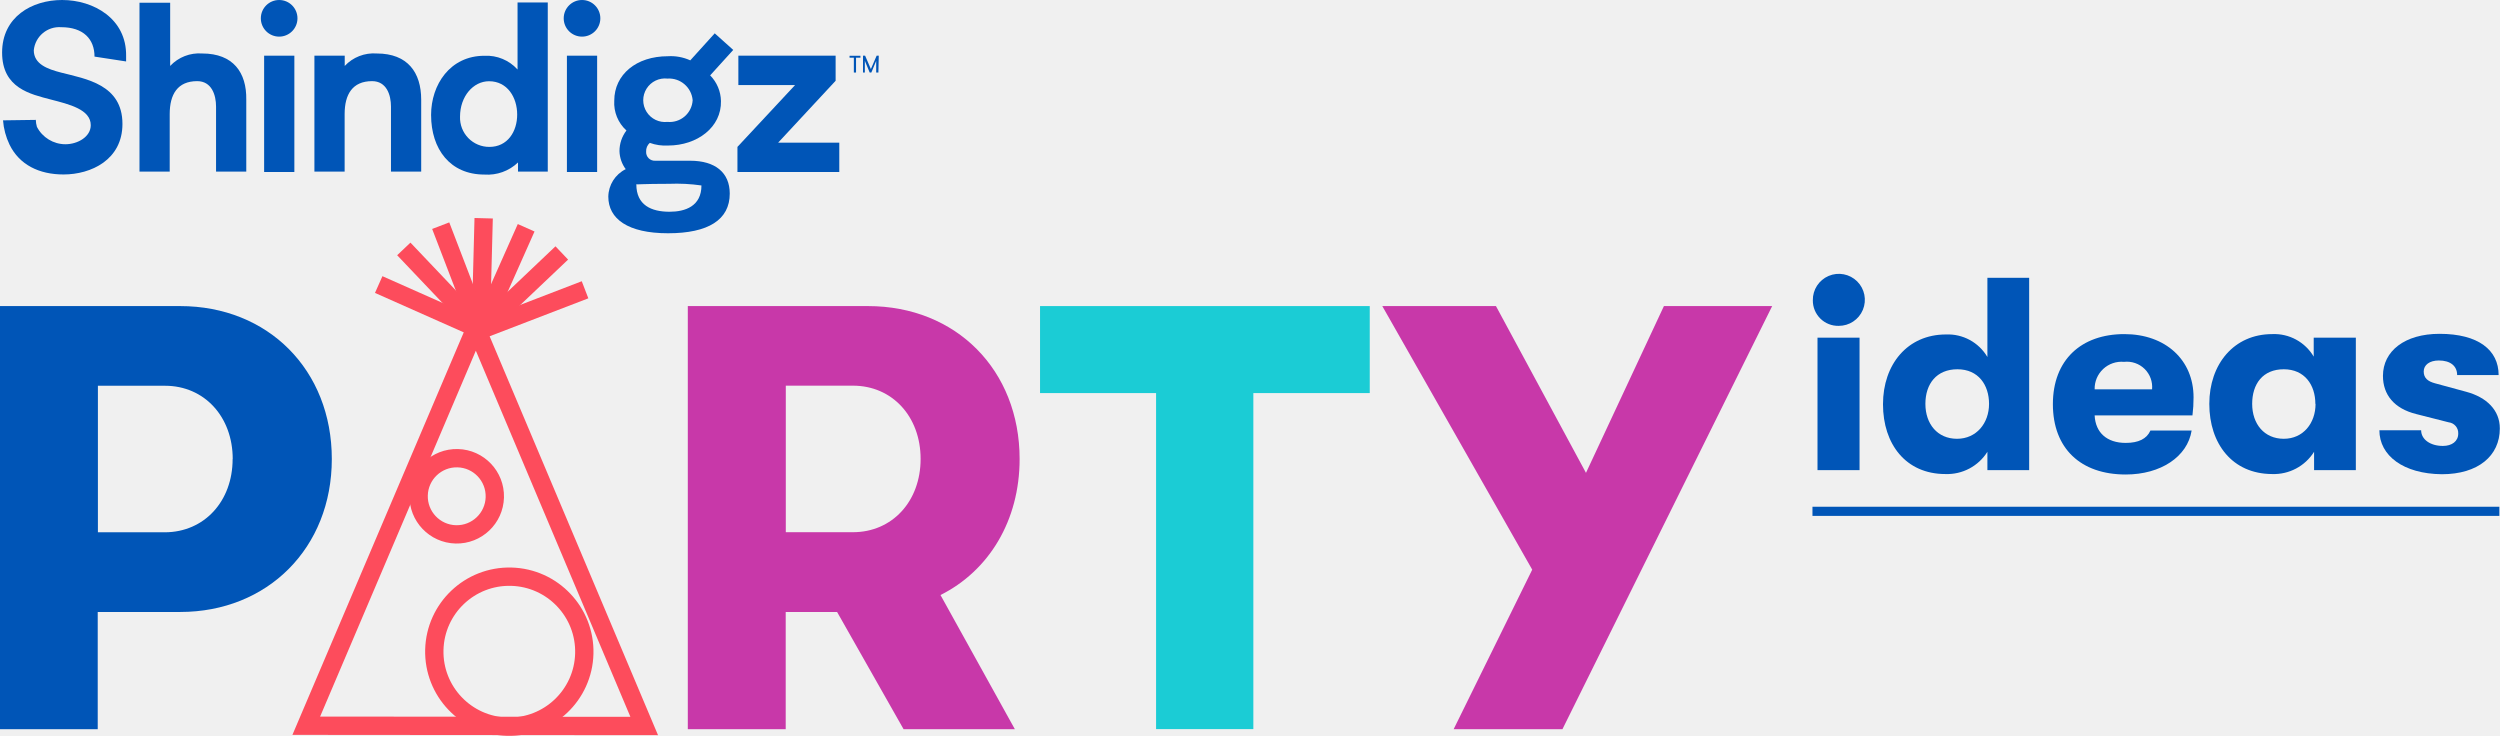
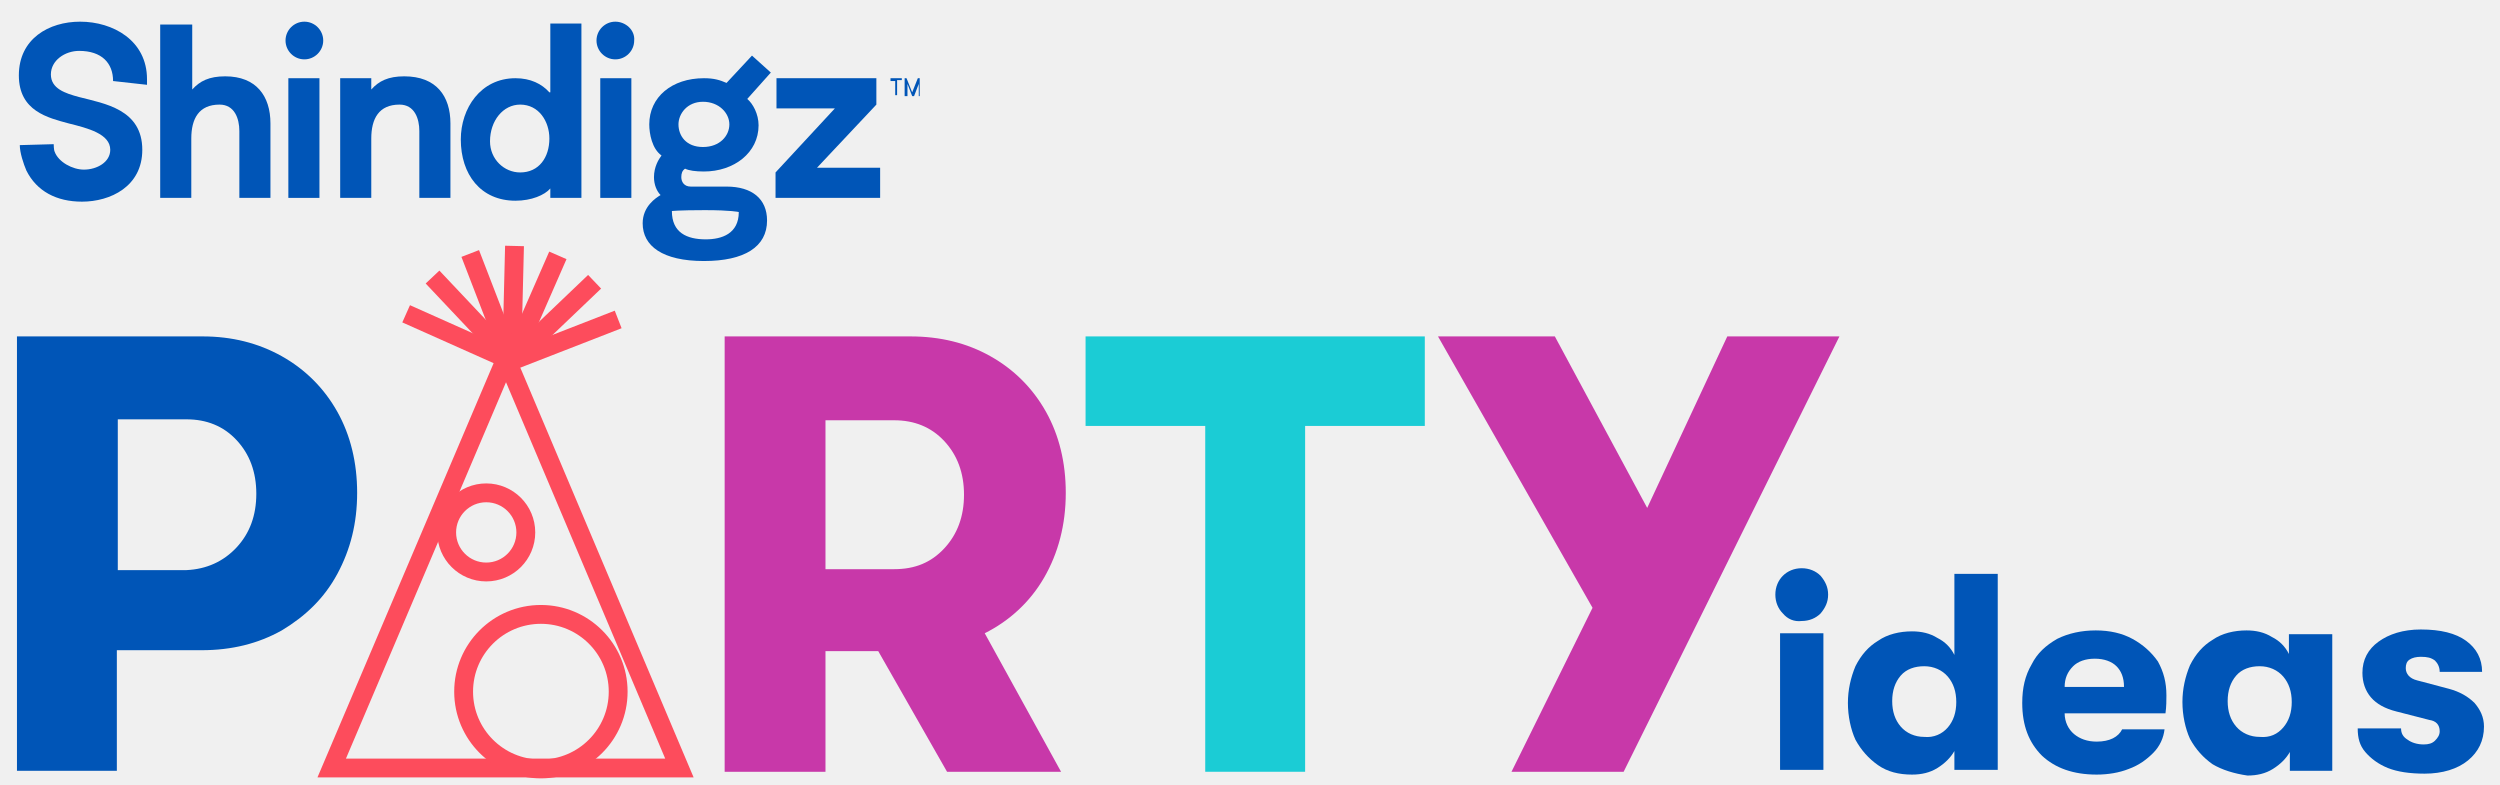
- <svg xmlns="http://www.w3.org/2000/svg" id="Layer_1" data-name="Layer 1" viewBox="0 0 272.97 80.36">
-   <defs>
-     <style>.cls-1{fill:#0055b7;}.cls-2{fill:#c838a9;}.cls-3{fill:#1bccd5;}.cls-4{fill:none;stroke:#fd4c5c;stroke-width:2px;}.cls-4,.cls-5{stroke-miterlimit:10;}.cls-5{fill:#231f20;stroke:#0055b7;}</style>
-   </defs>
-   <path class="cls-1" d="M77,105.38c0,9.7-7,16.7-16.56,16.7h-9v12.8H40.77V88.68H60.43C70.07,88.68,77,95.68,77,105.38Zm-10.82,0c0-4.62-3.1-8-7.39-8H51.46v16h7.33C63.07,113.36,66.17,110,66.17,105.38Z" transform="translate(-40.77 -55.26)" />
-   <path class="cls-2" d="M143.46,120.23l8.12,14.65H139.43l-7.26-12.8h-5.61v12.8H115.87V88.68h19.67c9.64,0,16.56,7,16.56,16.7C152.1,112.11,148.74,117.59,143.46,120.23Zm-16.89-6.86h7.33c4.29,0,7.39-3.37,7.39-8s-3.1-8-7.39-8h-7.33Z" transform="translate(-40.77 -55.26)" />
-   <path class="cls-3" d="M167,98.18H154.33v-9.5h36v9.5H177.62v36.69H167Z" transform="translate(-40.77 -55.26)" />
-   <path class="cls-2" d="M234.27,88.68l-22.9,46.2H199.49l8.58-17.42L191.7,88.68h12.41l9.83,18.21,8.51-18.21Z" transform="translate(-40.77 -55.26)" />
-   <line class="cls-4" x1="52.81" y1="23.83" x2="52.49" y2="36.02" />
-   <line class="cls-4" x1="61.34" y1="27.62" x2="52.49" y2="36.02" />
-   <line class="cls-4" x1="52.49" y1="36.02" x2="44.09" y2="27.18" />
-   <line class="cls-4" x1="48.12" y1="24.64" x2="52.49" y2="36.02" />
-   <line class="cls-4" x1="63.88" y1="31.64" x2="52.49" y2="36.02" />
-   <line class="cls-4" x1="57.45" y1="24.87" x2="52.49" y2="36.02" />
-   <line class="cls-4" x1="52.49" y1="36.02" x2="41.35" y2="31.07" />
-   <polygon class="cls-4" points="51.96 35.73 33.44 79.24 70.34 79.27 51.96 35.73" />
-   <circle class="cls-4" cx="96.38" cy="126.43" r="8.19" transform="translate(-73.25 164.26) rotate(-88.53)" />
-   <circle class="cls-4" cx="90.64" cy="109.46" r="4.16" transform="translate(-61.88 141.99) rotate(-88.53)" />
-   <path class="cls-1" d="M238.71,88.05a2.84,2.84,0,1,1,2.82,2.79A2.76,2.76,0,0,1,238.71,88.05Zm.51,4.08h4.59v14.46h-4.59Z" transform="translate(-40.77 -55.26)" />
-   <path class="cls-1" d="M262.33,85.59v21h-4.56v-2a5.19,5.19,0,0,1-4.59,2.43c-4.32,0-6.81-3.27-6.81-7.62s2.67-7.62,6.87-7.62a5,5,0,0,1,4.53,2.46V93h0V85.59Zm-4.38,13.77c0-2.07-1.17-3.78-3.45-3.78S251,97.17,251,99.36s1.32,3.81,3.45,3.81S257.95,101.46,257.95,99.36Z" transform="translate(-40.77 -55.26)" />
-   <path class="cls-1" d="M280.16,100.62H269.48c.09,1.89,1.35,3,3.39,3q2.11,0,2.7-1.35h4.5c-.45,2.85-3.36,4.8-7.2,4.8-4.92,0-7.95-2.85-7.95-7.68s3.09-7.65,7.8-7.65c4.5,0,7.56,2.82,7.56,6.9A15.69,15.69,0,0,1,280.16,100.62Zm-4.41-2.85a2.76,2.76,0,0,0-3.06-3,2.94,2.94,0,0,0-3.21,3Z" transform="translate(-40.77 -55.26)" />
-   <path class="cls-1" d="M282,99.36c0-4.32,2.67-7.62,6.87-7.62a5,5,0,0,1,4.53,2.46V92.13H298v14.46h-4.56v-2a5.19,5.19,0,0,1-4.59,2.43C284.51,107,282,103.71,282,99.36Zm11.58,0c0-2.07-1.17-3.78-3.45-3.78s-3.45,1.59-3.45,3.78,1.32,3.81,3.45,3.81S293.6,101.46,293.6,99.36Z" transform="translate(-40.77 -55.26)" />
-   <path class="cls-1" d="M300.57,102.24h4.56c0,1,1,1.71,2.37,1.71,1,0,1.68-.51,1.68-1.35a1.18,1.18,0,0,0-1.05-1.23l-3.54-.9c-2.4-.6-3.63-2.1-3.63-4.17,0-2.7,2.37-4.59,6.18-4.59,4.23,0,6.45,1.77,6.45,4.5h-4.53c0-1-.75-1.59-2-1.59-1,0-1.65.48-1.65,1.2s.45,1.08,1.23,1.29l3.42.93c2.22.6,3.66,2,3.66,4,0,3-2.37,5-6.33,5C303.18,107,300.57,105,300.57,102.24Z" transform="translate(-40.77 -55.26)" />
-   <path class="cls-1" d="M62.85,61.1a4.34,4.34,0,0,0-3.5,1.36V55.56H56V74h3.3V67.71c0-2.14.85-3.59,3-3.59,1.58,0,2.06,1.51,2.06,2.77V74h3.3V66.15C67.71,63.17,66.23,61.1,62.85,61.1Z" transform="translate(-40.77 -55.26)" />
-   <rect class="cls-1" x="28.84" y="6.08" width="3.3" height="12.7" />
-   <path class="cls-1" d="M81.91,61.1a4.34,4.34,0,0,0-3.5,1.36V61.34H75.1V74h3.3V67.71c0-2.14.85-3.59,3-3.59,1.58,0,2.06,1.51,2.06,2.77V74h3.3V66.15C86.76,63.17,85.28,61.1,81.91,61.1Z" transform="translate(-40.77 -55.26)" />
-   <path class="cls-1" d="M97.28,62.85a4.56,4.56,0,0,0-3.62-1.5c-3.75,0-5.82,3.16-5.82,6.46,0,3.74,2.08,6.51,5.82,6.51A4.81,4.81,0,0,0,97.33,73V74h3.25V55.53h-3.3ZM94.21,71.3A3.19,3.19,0,0,1,91,68c0-2.23,1.45-3.87,3.17-3.87,2,0,3.07,1.77,3.07,3.64S96.18,71.3,94.21,71.3Z" transform="translate(-40.77 -55.26)" />
-   <rect class="cls-1" x="61.9" y="6.08" width="3.3" height="12.7" />
-   <path class="cls-1" d="M104.32,55.26h0a2,2,0,0,0-2,2h0a2,2,0,0,0,2,2h0a2,2,0,0,0,2-2h0A2,2,0,0,0,104.32,55.26Z" transform="translate(-40.77 -55.26)" />
-   <path class="cls-1" d="M71.25,55.26h0a2,2,0,0,0-2,2h0a2,2,0,0,0,2,2h0a2,2,0,0,0,2-2h0A2,2,0,0,0,71.25,55.26Z" transform="translate(-40.77 -55.26)" />
-   <polygon class="cls-1" points="84.96 15.58 91.24 8.82 91.24 6.08 80.62 6.08 80.62 9.29 86.81 9.29 80.52 16.04 80.52 18.78 91.64 18.78 91.64 15.58 84.96 15.58" />
-   <path class="cls-1" d="M47.55,55.26C44.24,55.26,41,57.11,41,61s3.09,4.54,5.33,5.13c2,.52,4.35,1.08,4.35,2.8,0,1.26-1.42,2.08-2.77,2.08a3.51,3.51,0,0,1-3.11-1.9,3.11,3.11,0,0,1-.12-.76l-3.58.05a7.43,7.43,0,0,0,.71,2.65c1.07,2.19,3.21,3.26,5.9,3.26,3,0,6.43-1.6,6.43-5.52,0-4.31-4-4.91-6.68-5.6-1.53-.39-3-.94-3-2.44a2.8,2.8,0,0,1,3-2.52c2.4,0,3.63,1.29,3.63,3.21l3.45.53c0-.21,0-.41,0-.6C54.6,57.31,51,55.26,47.55,55.26Z" transform="translate(-40.77 -55.26)" />
-   <path class="cls-1" d="M118.81,58.9l-2.67,2.95a5.14,5.14,0,0,0-2.45-.45c-3.44,0-5.85,2-5.85,4.85a4.06,4.06,0,0,0,1.33,3.26,3.68,3.68,0,0,0-.76,2.27,3.46,3.46,0,0,0,.68,1.95,3.41,3.41,0,0,0-1.9,3c0,2.42,2.13,4,6.52,4s6.74-1.47,6.74-4.33c0-2.3-1.59-3.59-4.32-3.59h-3.81a.94.94,0,0,1-1-1,1.18,1.18,0,0,1,.4-.95,5,5,0,0,0,2,.29c3.18,0,5.84-2,5.77-4.86a4.09,4.09,0,0,0-1.18-2.8l2.52-2.78Zm-5,16.43a19.31,19.31,0,0,1,3.55.18c0,2.27-1.78,2.87-3.48,2.87-2,0-3.63-.72-3.63-3C110.25,75.42,111,75.33,113.8,75.33Zm-.16-6.76a2.38,2.38,0,1,1,0-4.73,2.59,2.59,0,0,1,2.75,2.36A2.52,2.52,0,0,1,113.64,68.57Z" transform="translate(-40.77 -55.26)" />
-   <path class="cls-1" d="M134,61.56h-.47v-.21h1.19v.21h-.48v1.62H134Z" transform="translate(-40.77 -55.26)" />
-   <path class="cls-1" d="M136.68,63.18h-.24V61.9l-.53,1.28h-.18l-.53-1.28v1.28H135V61.34h.23l.63,1.46.63-1.46h.23Z" transform="translate(-40.77 -55.26)" />
-   <line class="cls-5" x1="197.9" y1="55.83" x2="272.9" y2="55.83" />
+ <svg xmlns="http://www.w3.org/2000/svg" version="1.1" id="Layer_1" x="0px" y="0px" viewBox="0 0 265.3 83.3" style="enable-background:new 0 0 265.3 83.3;" xml:space="preserve">
+   <style type="text/css">
+ 	.Drop_x0020_Shadow{fill:none;}
+ 	.Round_x0020_Corners_x0020_2_x0020_pt{fill:#FFFFFF;stroke:#231F20;stroke-miterlimit:10;}
+ 	.Live_x0020_Reflect_x0020_X{fill:none;}
+ 	.Bevel_x0020_Soft{fill:url(#SVGID_1_);}
+ 	.Dusk{fill:#FFFFFF;}
+ 	.Foliage_GS{fill:#FFDD00;}
+ 	.Pompadour_GS{fill-rule:evenodd;clip-rule:evenodd;fill:#44ADE2;}
+ 	.st0{fill:#0055B7;}
+ 	.st1{fill:#C838A9;}
+ 	.st2{fill:#1BCCD5;}
+ 	.st3{fill:none;stroke:#FD4C5C;stroke-width:2;stroke-miterlimit:10;}
+ </style>
+   <linearGradient id="SVGID_1_" gradientUnits="userSpaceOnUse" x1="87" y1="55" x2="87.707" y2="55.707">
+     <stop offset="0" style="stop-color:#DEDFE3" />
+     <stop offset="0.178" style="stop-color:#DADBDF" />
+     <stop offset="0.361" style="stop-color:#CECFD3" />
+     <stop offset="0.546" style="stop-color:#B9BCBF" />
+     <stop offset="0.732" style="stop-color:#9CA0A2" />
+     <stop offset="0.918" style="stop-color:#787D7E" />
+     <stop offset="1" style="stop-color:#656B6C" />
+   </linearGradient>
+   <g>
+     <path class="st0" d="M29.9,37.8c2.5,1.4,4.5,3.4,5.9,5.9c1.4,2.5,2.1,5.4,2.1,8.6c0,3.2-0.7,6-2.1,8.6c-1.4,2.6-3.4,4.5-5.9,6   c-2.5,1.4-5.3,2.1-8.5,2.1h-9v12.8H1.8V35.7h19.7C24.6,35.7,27.4,36.4,29.9,37.8z M25.1,58.1c1.4-1.5,2.1-3.4,2.1-5.7   c0-2.3-0.7-4.2-2.1-5.7c-1.4-1.5-3.2-2.2-5.3-2.2h-7.3v16h7.3C21.9,60.4,23.7,59.6,25.1,58.1z" />
+     <path class="st1" d="M110.8,61.3c-1.5,2.6-3.7,4.6-6.3,5.9l8.1,14.7h-12.1l-7.3-12.8h-5.6v12.8H76.9V35.7h19.7c3.2,0,6,0.7,8.5,2.1   c2.5,1.4,4.5,3.4,5.9,5.9c1.4,2.5,2.1,5.4,2.1,8.6C113.1,55.7,112.3,58.7,110.8,61.3z M87.6,60.4h7.3c2.2,0,3.9-0.7,5.3-2.2   c1.4-1.5,2.1-3.4,2.1-5.7c0-2.3-0.7-4.2-2.1-5.7c-1.4-1.5-3.2-2.2-5.3-2.2h-7.3V60.4z" />
+     <path class="st2" d="M127.9,45.2h-12.7v-9.5h36v9.5h-12.7v36.7h-10.6V45.2z" />
+     <path class="st1" d="M195.2,35.7l-22.9,46.2h-11.9l8.6-17.4l-16.4-28.8H165l9.8,18.2l8.5-18.2H195.2z" />
+   </g>
+   <g>
+     <g>
+       <g>
+         <line class="st3" x1="54.6" y1="26.1" x2="54.3" y2="38.3" />
+         <line class="st3" x1="63.1" y1="29.9" x2="54.3" y2="38.3" />
+         <line class="st3" x1="54.3" y1="38.3" x2="45.9" y2="29.4" />
+       </g>
+       <g>
+         <line class="st3" x1="49.9" y1="26.9" x2="54.3" y2="38.3" />
+         <line class="st3" x1="65.6" y1="33.9" x2="54.3" y2="38.3" />
+         <line class="st3" x1="59.2" y1="27.1" x2="54.3" y2="38.3" />
+         <line class="st3" x1="54.3" y1="38.3" x2="43.1" y2="33.3" />
+       </g>
+     </g>
+     <g>
+       <polygon class="st3" points="53.7,38 35.2,81.5 72.1,81.5   " />
+       <circle class="st3" cx="57.4" cy="73.4" r="8.2" />
+       <circle class="st3" cx="51.6" cy="56.5" r="4.2" />
+     </g>
+   </g>
+   <g>
+     <path class="st0" d="M189.2,65.1c-0.5-0.5-0.8-1.2-0.8-2c0-0.8,0.3-1.5,0.8-2s1.2-0.8,2-0.8c0.8,0,1.5,0.3,2,0.8   c0.5,0.6,0.8,1.2,0.8,2c0,0.8-0.3,1.4-0.8,2c-0.5,0.5-1.2,0.8-2,0.8C190.4,66,189.7,65.7,189.2,65.1z M188.9,67.2h4.6v14.5h-4.6   V67.2z" />
+     <path class="st0" d="M212,68.1L212,68.1l0,13.6h-4.6v-2c-0.4,0.7-1,1.3-1.8,1.8c-0.8,0.5-1.7,0.7-2.7,0.7c-1.4,0-2.6-0.3-3.6-1   c-1-0.7-1.8-1.6-2.4-2.7c-0.5-1.1-0.8-2.5-0.8-3.9c0-1.4,0.3-2.7,0.8-3.9c0.6-1.2,1.4-2.1,2.4-2.7c1-0.7,2.3-1,3.6-1   c1,0,1.9,0.2,2.7,0.7c0.8,0.4,1.4,1,1.8,1.8v-8.6h4.6V68.1z M206.7,77.2c0.6-0.7,0.9-1.6,0.9-2.7c0-1.1-0.3-2-0.9-2.7   c-0.6-0.7-1.5-1.1-2.5-1.1c-1,0-1.9,0.3-2.5,1c-0.6,0.7-0.9,1.6-0.9,2.7c0,1.1,0.3,2,0.9,2.7c0.6,0.7,1.5,1.1,2.5,1.1   C205.2,78.3,206.1,77.9,206.7,77.2z" />
+     <path class="st0" d="M229.8,75.7h-10.7c0,0.9,0.4,1.7,1,2.2c0.6,0.5,1.4,0.8,2.4,0.8c1.4,0,2.3-0.5,2.7-1.3h4.5   c-0.1,0.9-0.5,1.8-1.2,2.5c-0.7,0.7-1.5,1.3-2.6,1.7c-1,0.4-2.2,0.6-3.4,0.6c-2.5,0-4.4-0.7-5.8-2c-1.4-1.4-2.1-3.2-2.1-5.6   c0-1.6,0.3-2.9,1-4.1c0.6-1.2,1.5-2,2.7-2.7c1.2-0.6,2.6-0.9,4.1-0.9c1.5,0,2.8,0.3,3.9,0.9c1.1,0.6,2,1.4,2.7,2.4   c0.6,1.1,0.9,2.2,0.9,3.6C229.9,74.3,229.9,75,229.8,75.7z M225.4,72.9c0-1-0.3-1.7-0.8-2.2c-0.5-0.5-1.3-0.8-2.3-0.8   c-1,0-1.8,0.3-2.3,0.8c-0.6,0.6-0.9,1.3-0.9,2.2H225.4z" />
+     <path class="st0" d="M234.8,81.1c-1-0.7-1.8-1.6-2.4-2.7c-0.5-1.1-0.8-2.5-0.8-3.9c0-1.4,0.3-2.7,0.8-3.9c0.6-1.2,1.4-2.1,2.4-2.7   c1-0.7,2.3-1,3.6-1c1,0,1.9,0.2,2.7,0.7c0.8,0.4,1.4,1,1.8,1.8v-2.1h4.6v14.5H243v-2c-0.4,0.7-1,1.3-1.8,1.8   c-0.8,0.5-1.7,0.7-2.7,0.7C237.1,82.1,235.8,81.7,234.8,81.1z M242.3,77.2c0.6-0.7,0.9-1.6,0.9-2.7c0-1.1-0.3-2-0.9-2.7   c-0.6-0.7-1.5-1.1-2.5-1.1c-1,0-1.9,0.3-2.5,1c-0.6,0.7-0.9,1.6-0.9,2.7c0,1.1,0.3,2,0.9,2.7c0.6,0.7,1.5,1.1,2.5,1.1   C240.9,78.3,241.7,77.9,242.3,77.2z" />
+     <path class="st0" d="M253.4,81.5c-1-0.4-1.8-1-2.4-1.7c-0.6-0.7-0.8-1.5-0.8-2.5h4.6c0,0.5,0.2,0.9,0.7,1.2c0.4,0.3,1,0.5,1.7,0.5   c0.5,0,0.9-0.1,1.2-0.4s0.5-0.6,0.5-1c0-0.7-0.4-1.1-1.1-1.2l-3.5-0.9c-1.2-0.3-2.1-0.8-2.7-1.5c-0.6-0.7-0.9-1.6-0.9-2.6   c0-1.4,0.6-2.5,1.7-3.3c1.1-0.8,2.6-1.3,4.5-1.3c2.1,0,3.7,0.4,4.8,1.2c1.1,0.8,1.7,1.9,1.7,3.3h-4.5c0-0.5-0.2-0.9-0.5-1.2   c-0.4-0.3-0.8-0.4-1.5-0.4c-0.5,0-0.9,0.1-1.2,0.3c-0.3,0.2-0.4,0.5-0.4,0.9c0,0.6,0.4,1.1,1.2,1.3l3.4,0.9c1.1,0.3,2,0.8,2.7,1.5   c0.6,0.7,1,1.5,1,2.5c0,1.5-0.6,2.7-1.7,3.6s-2.7,1.4-4.6,1.4C255.7,82.1,254.4,81.9,253.4,81.5z" />
+   </g>
+   <g>
+     <g>
+       <path class="st0" d="M23.9,8.1c-1.7,0-2.7,0.5-3.5,1.4V2.6H17V21h3.3v-6.3c0-2.1,0.8-3.6,3-3.6c1.6,0,2.1,1.5,2.1,2.8V21h3.3v-7.9    C28.7,10.2,27.2,8.1,23.9,8.1z" />
+       <rect x="30.6" y="8.3" class="st0" width="3.3" height="12.7" />
+       <path class="st0" d="M42.9,8.1c-1.7,0-2.7,0.5-3.5,1.4V8.3h-3.3V21h3.3v-6.3c0-2.1,0.8-3.6,3-3.6c1.6,0,2.1,1.5,2.1,2.8V21h3.3    v-7.9C47.8,10.2,46.3,8.1,42.9,8.1z" />
+       <path class="st0" d="M58.3,9.8c-0.8-0.9-2-1.5-3.6-1.5c-3.7,0-5.8,3.2-5.8,6.5c0,3.7,2.1,6.5,5.8,6.5c1.7,0,3.1-0.6,3.7-1.3V21    h3.3V2.5h-3.3V9.8z M55.2,18.3c-1.7,0-3.2-1.4-3.2-3.3c0-2.2,1.4-3.9,3.2-3.9c2,0,3.1,1.8,3.1,3.6C58.3,16.7,57.2,18.3,55.2,18.3z    " />
+       <rect x="63.7" y="8.3" class="st0" width="3.3" height="12.7" />
+       <path class="st0" d="M65.3,2.3L65.3,2.3c-1.1,0-2,0.9-2,2l0,0c0,1.1,0.9,2,2,2h0c1.1,0,2-0.9,2-2l0,0C67.4,3.2,66.4,2.3,65.3,2.3z    " />
+       <path class="st0" d="M32.3,2.3L32.3,2.3c-1.1,0-2,0.9-2,2l0,0c0,1.1,0.9,2,2,2h0c1.1,0,2-0.9,2-2l0,0C34.3,3.2,33.4,2.3,32.3,2.3z    " />
+       <polygon class="st0" points="86.7,17.8 93,11.1 93,8.3 82.4,8.3 82.4,11.5 88.6,11.5 82.3,18.3 82.3,21 93.4,21 93.4,17.8   " />
+       <path class="st0" d="M8.5,2.3C5.2,2.3,2,4.1,2,8c0,3.8,3.1,4.5,5.3,5.1c2,0.5,4.4,1.1,4.4,2.8c0,1.3-1.4,2.1-2.8,2.1    c-1.2,0-2.7-0.8-3.1-1.9c-0.1-0.2-0.1-0.8-0.1-0.8l-3.6,0.1c0,0.8,0.4,2,0.7,2.7c1.1,2.2,3.2,3.3,5.9,3.3c3,0,6.4-1.6,6.4-5.5    c0-4.3-4-4.9-6.7-5.6c-1.5-0.4-3-0.9-3-2.4c0-1.5,1.5-2.5,3-2.5c2.4,0,3.6,1.3,3.6,3.2L15.6,9c0-0.2,0-0.4,0-0.6    C15.6,4.3,12,2.3,8.5,2.3z" />
+       <path class="st0" d="M79.8,5.9l-2.7,2.9c-0.7-0.3-1.3-0.5-2.4-0.5c-3.4,0-5.8,2-5.8,4.9c0,1,0.3,2.6,1.3,3.3    c-0.3,0.4-0.8,1.2-0.8,2.3c0,0.8,0.3,1.5,0.7,1.9c-0.5,0.3-1.9,1.2-1.9,3c0,2.4,2.1,4,6.5,4c4.3,0,6.7-1.5,6.7-4.3    c0-2.3-1.6-3.6-4.3-3.6h-2.3h-1.5c-0.7,0-1-0.5-1-1c0-0.4,0.1-0.7,0.4-0.9c0.4,0.2,1.1,0.3,2,0.3c3.2,0,5.8-2,5.8-4.9    c0-1.2-0.6-2.3-1.2-2.8l2.5-2.8L79.8,5.9z M74.8,22.3c2.8,0,3.6,0.2,3.6,0.2c0,2.3-1.8,2.9-3.5,2.9c-2,0-3.6-0.7-3.6-3    C71.2,22.4,72,22.3,74.8,22.3z M74.6,15.6c-1.8,0-2.6-1.2-2.6-2.4c0-1.1,0.9-2.4,2.6-2.4c1.7,0,2.8,1.2,2.8,2.4    C77.4,14.4,76.4,15.6,74.6,15.6z" />
+       <g>
+         <path class="st0" d="M95,8.6h-0.5V8.3h1.2v0.2h-0.5v1.6H95V8.6z" />
+         <path class="st0" d="M97.7,10.2h-0.2V8.9l-0.5,1.3h-0.2l-0.5-1.3v1.3H96V8.3h0.2l0.6,1.5l0.6-1.5h0.2V10.2z" />
+       </g>
+     </g>
+   </g>
</svg>
